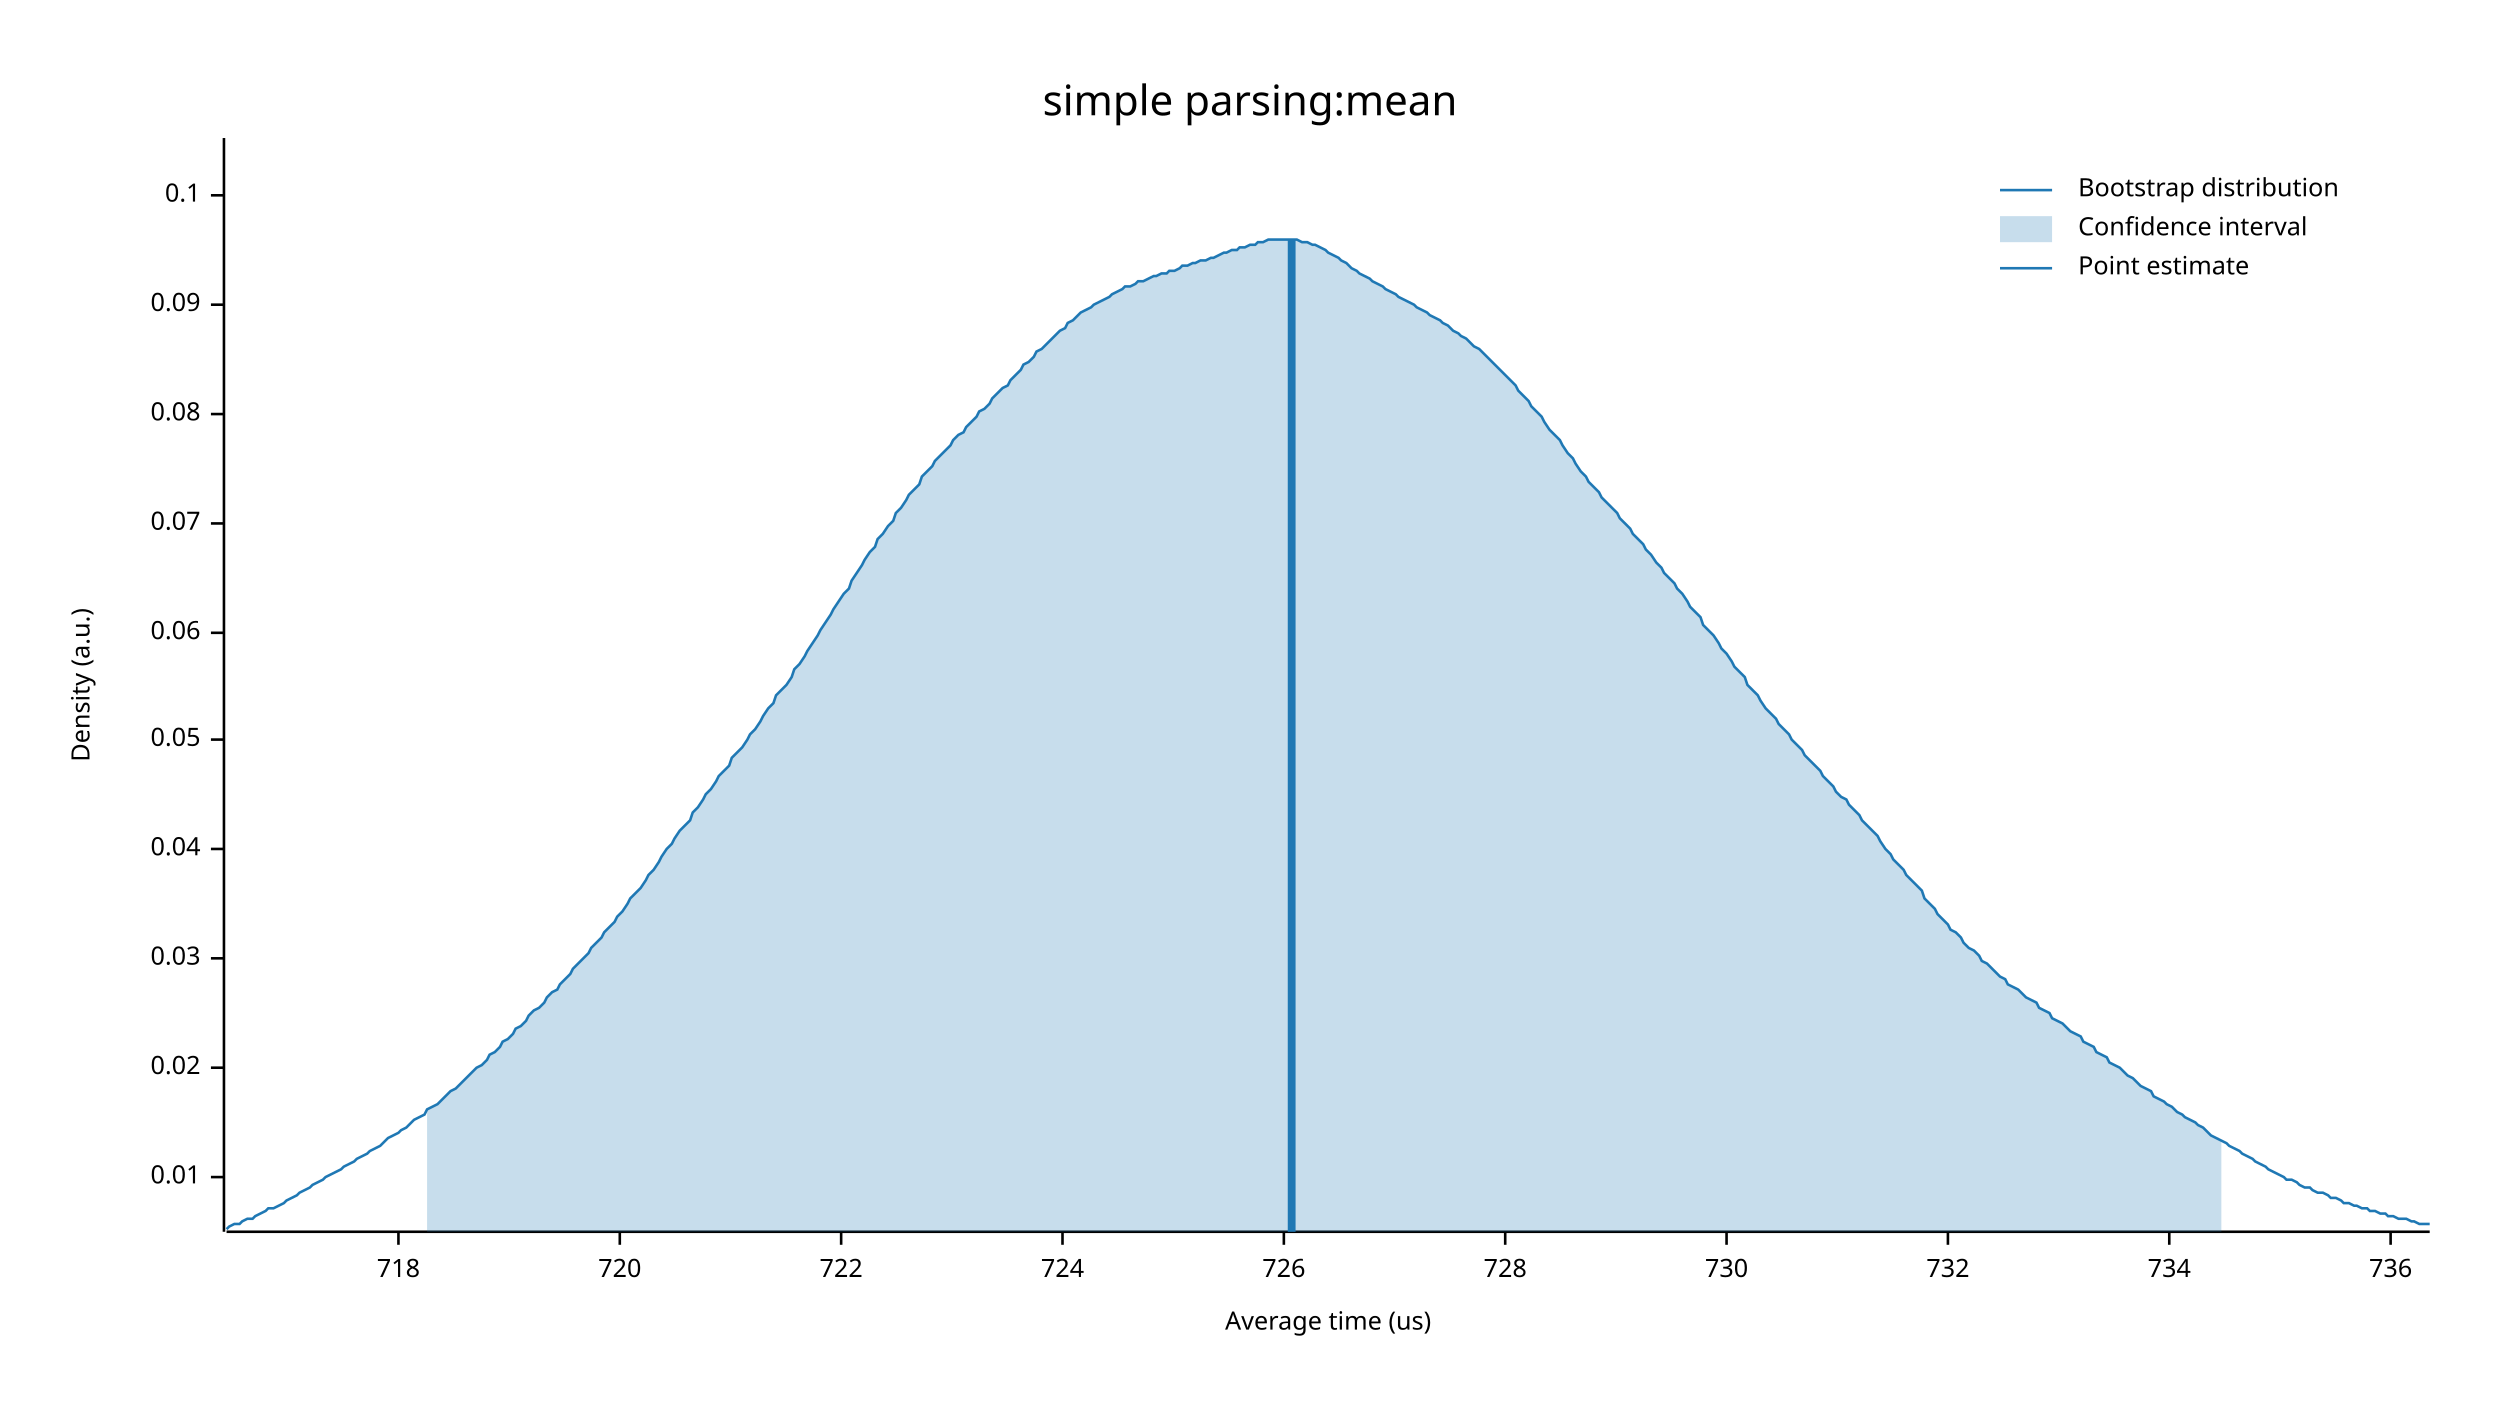
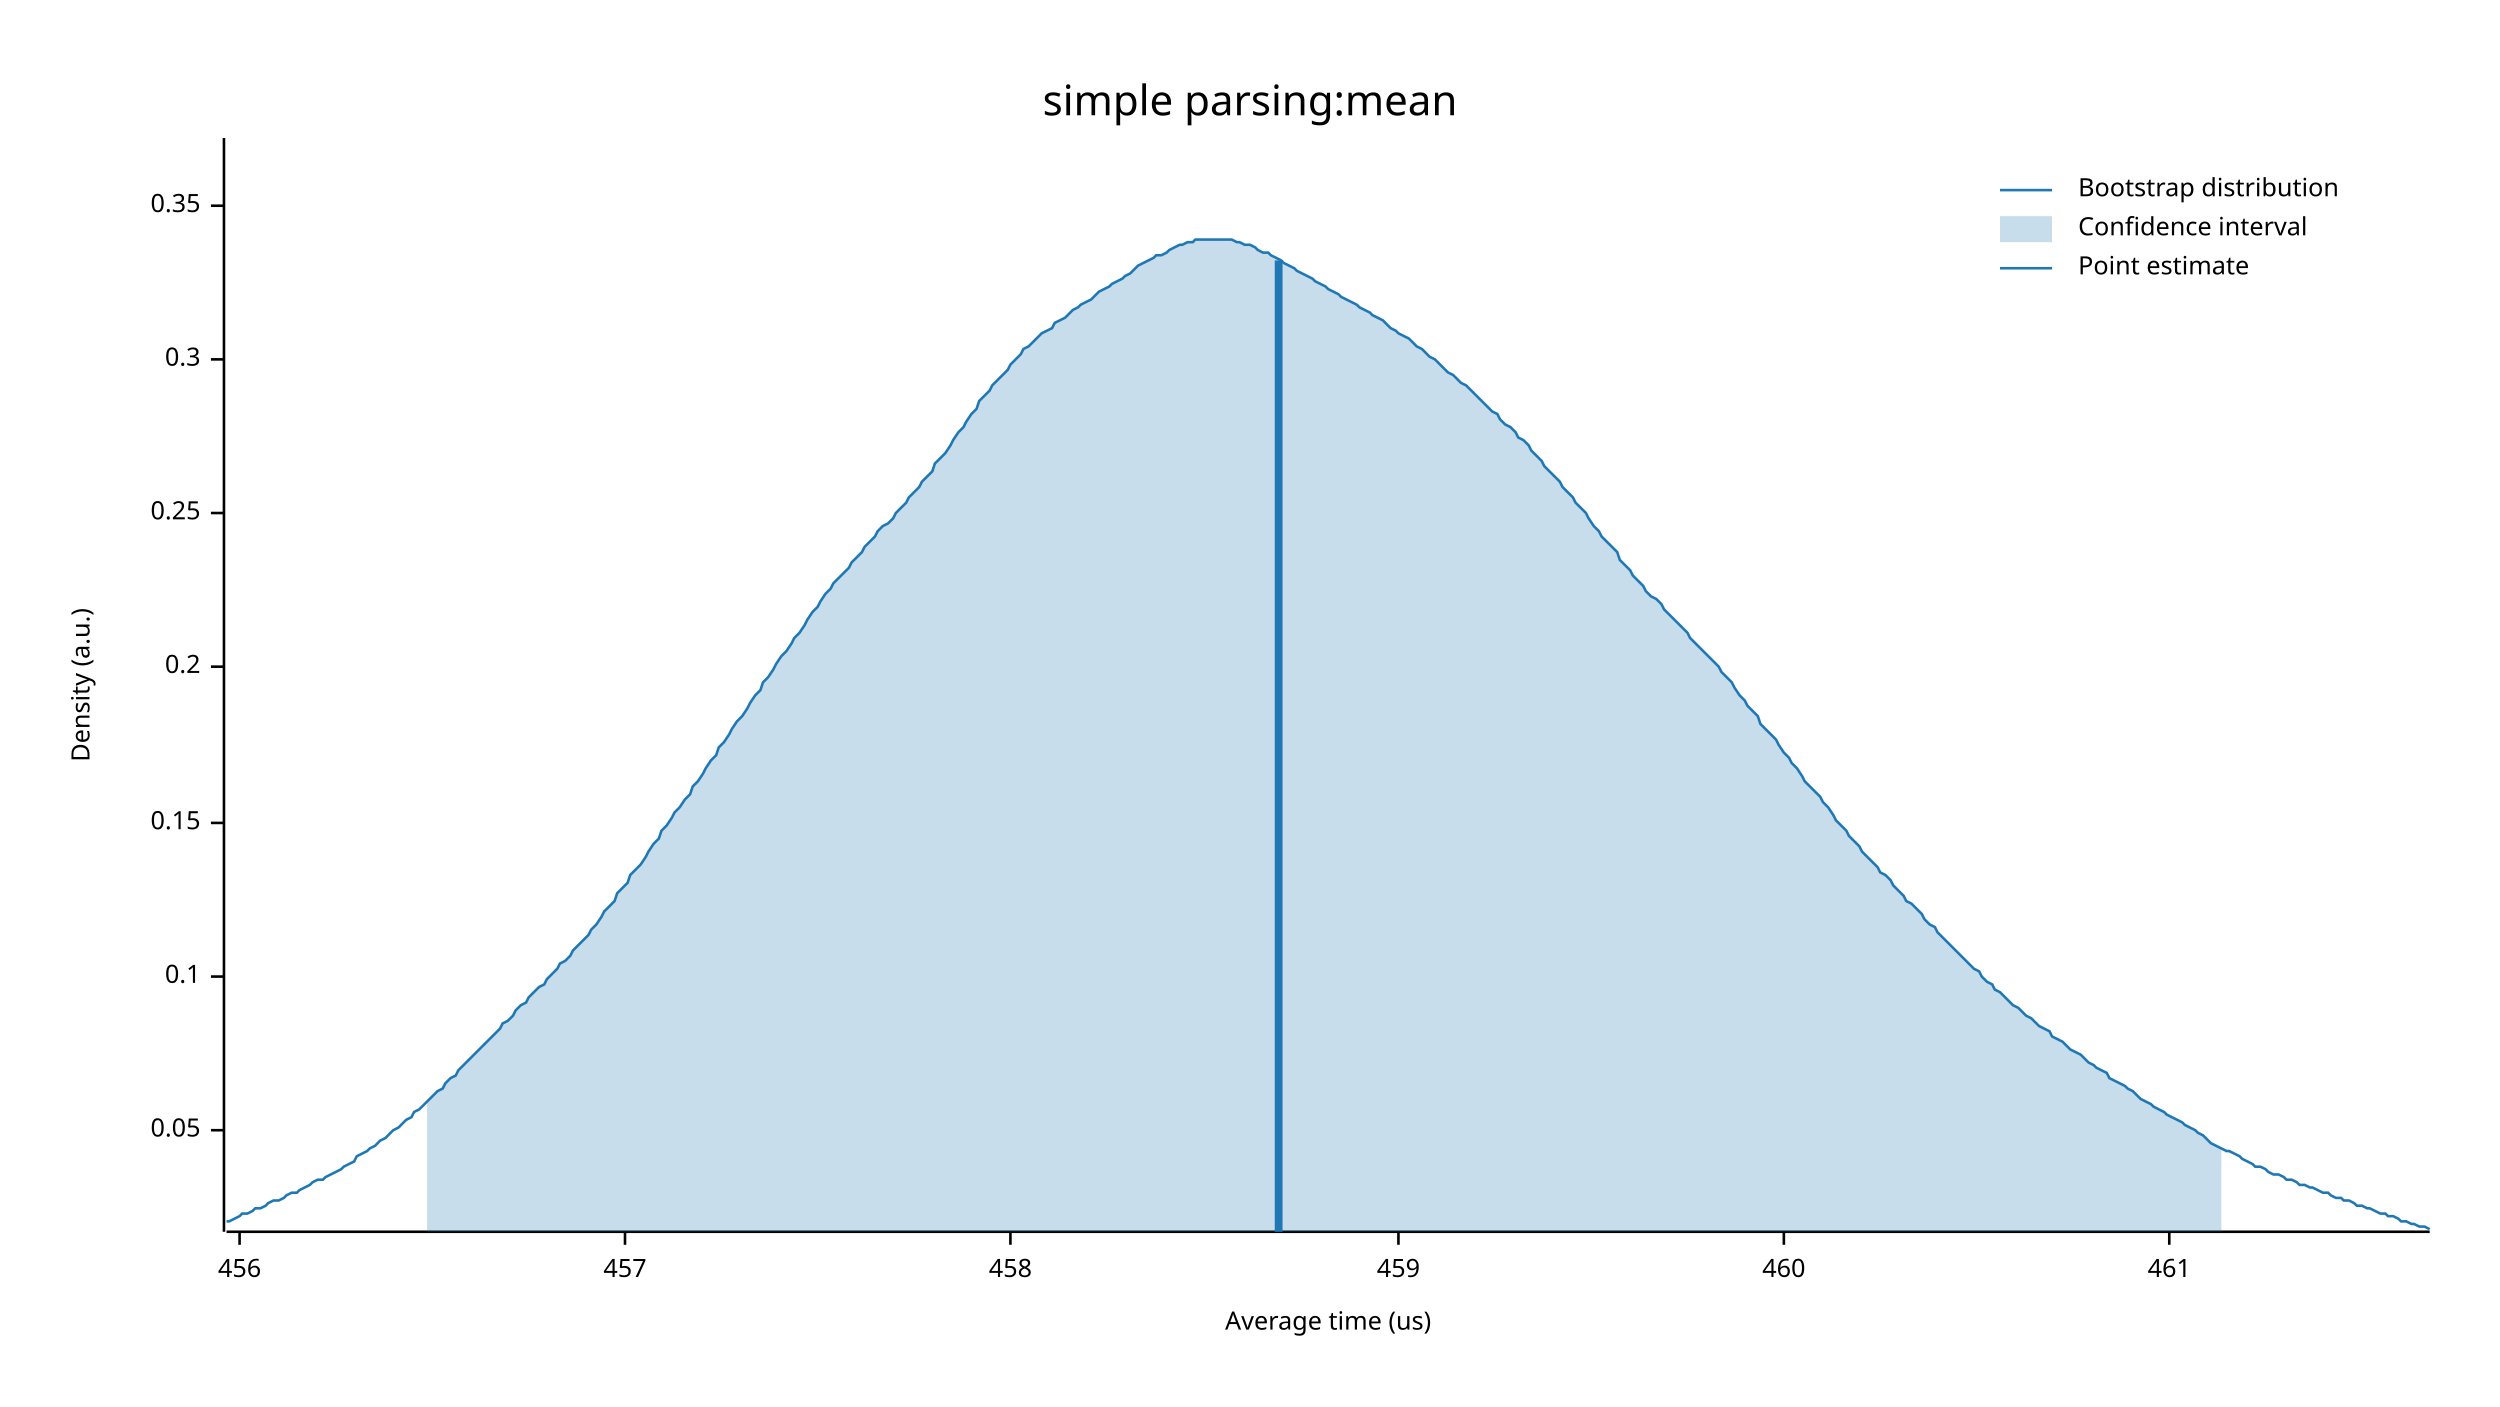
<svg xmlns="http://www.w3.org/2000/svg" width="960" height="540">
  <text x="480" y="32" dy="0.76em" text-anchor="middle" font-family="sans-serif" font-size="16.129" opacity="1" fill="#000000">
simple parsing:mean
</text>
  <text x="27" y="263" dy="0.76em" text-anchor="middle" font-family="sans-serif" font-size="9.677" opacity="1" fill="#000000" transform="rotate(270, 27, 263)">
Density (a.u.)
</text>
  <text x="510" y="513" dy="-0.5ex" text-anchor="middle" font-family="sans-serif" font-size="9.677" opacity="1" fill="#000000">
Average time (us)
</text>
  <polyline fill="none" opacity="1" stroke="#000000" stroke-width="1" points="86,53 86,473 " />
-   <text x="77" y="452" dy="0.5ex" text-anchor="end" font-family="sans-serif" font-size="9.677" opacity="1" fill="#000000">
- 0.01
- </text>
-   <polyline fill="none" opacity="1" stroke="#000000" stroke-width="1" points="81,452 86,452 " />
-   <text x="77" y="410" dy="0.5ex" text-anchor="end" font-family="sans-serif" font-size="9.677" opacity="1" fill="#000000">
- 0.02
- </text>
-   <polyline fill="none" opacity="1" stroke="#000000" stroke-width="1" points="81,410 86,410 " />
-   <text x="77" y="368" dy="0.5ex" text-anchor="end" font-family="sans-serif" font-size="9.677" opacity="1" fill="#000000">
- 0.03
- </text>
-   <polyline fill="none" opacity="1" stroke="#000000" stroke-width="1" points="81,368 86,368 " />
-   <text x="77" y="326" dy="0.5ex" text-anchor="end" font-family="sans-serif" font-size="9.677" opacity="1" fill="#000000">
- 0.04
- </text>
-   <polyline fill="none" opacity="1" stroke="#000000" stroke-width="1" points="81,326 86,326 " />
-   <text x="77" y="284" dy="0.5ex" text-anchor="end" font-family="sans-serif" font-size="9.677" opacity="1" fill="#000000">
+   <text x="77" y="434" dy="0.5ex" text-anchor="end" font-family="sans-serif" font-size="9.677" opacity="1" fill="#000000">
0.05
</text>
-   <polyline fill="none" opacity="1" stroke="#000000" stroke-width="1" points="81,284 86,284 " />
-   <text x="77" y="243" dy="0.5ex" text-anchor="end" font-family="sans-serif" font-size="9.677" opacity="1" fill="#000000">
- 0.06
- </text>
-   <polyline fill="none" opacity="1" stroke="#000000" stroke-width="1" points="81,243 86,243 " />
-   <text x="77" y="201" dy="0.5ex" text-anchor="end" font-family="sans-serif" font-size="9.677" opacity="1" fill="#000000">
- 0.07
- </text>
-   <polyline fill="none" opacity="1" stroke="#000000" stroke-width="1" points="81,201 86,201 " />
-   <text x="77" y="159" dy="0.5ex" text-anchor="end" font-family="sans-serif" font-size="9.677" opacity="1" fill="#000000">
- 0.08
- </text>
-   <polyline fill="none" opacity="1" stroke="#000000" stroke-width="1" points="81,159 86,159 " />
-   <text x="77" y="117" dy="0.5ex" text-anchor="end" font-family="sans-serif" font-size="9.677" opacity="1" fill="#000000">
- 0.09
- </text>
-   <polyline fill="none" opacity="1" stroke="#000000" stroke-width="1" points="81,117 86,117 " />
-   <text x="77" y="75" dy="0.5ex" text-anchor="end" font-family="sans-serif" font-size="9.677" opacity="1" fill="#000000">
+   <polyline fill="none" opacity="1" stroke="#000000" stroke-width="1" points="81,434 86,434 " />
+   <text x="77" y="375" dy="0.5ex" text-anchor="end" font-family="sans-serif" font-size="9.677" opacity="1" fill="#000000">
0.1
</text>
-   <polyline fill="none" opacity="1" stroke="#000000" stroke-width="1" points="81,75 86,75 " />
+   <polyline fill="none" opacity="1" stroke="#000000" stroke-width="1" points="81,375 86,375 " />
+   <text x="77" y="316" dy="0.5ex" text-anchor="end" font-family="sans-serif" font-size="9.677" opacity="1" fill="#000000">
+ 0.15
+ </text>
+   <polyline fill="none" opacity="1" stroke="#000000" stroke-width="1" points="81,316 86,316 " />
+   <text x="77" y="256" dy="0.5ex" text-anchor="end" font-family="sans-serif" font-size="9.677" opacity="1" fill="#000000">
+ 0.2
+ </text>
+   <polyline fill="none" opacity="1" stroke="#000000" stroke-width="1" points="81,256 86,256 " />
+   <text x="77" y="197" dy="0.5ex" text-anchor="end" font-family="sans-serif" font-size="9.677" opacity="1" fill="#000000">
+ 0.25
+ </text>
+   <polyline fill="none" opacity="1" stroke="#000000" stroke-width="1" points="81,197 86,197 " />
+   <text x="77" y="138" dy="0.5ex" text-anchor="end" font-family="sans-serif" font-size="9.677" opacity="1" fill="#000000">
+ 0.3
+ </text>
+   <polyline fill="none" opacity="1" stroke="#000000" stroke-width="1" points="81,138 86,138 " />
+   <text x="77" y="79" dy="0.5ex" text-anchor="end" font-family="sans-serif" font-size="9.677" opacity="1" fill="#000000">
+ 0.35
+ </text>
+   <polyline fill="none" opacity="1" stroke="#000000" stroke-width="1" points="81,79 86,79 " />
  <polyline fill="none" opacity="1" stroke="#000000" stroke-width="1" points="87,473 933,473 " />
-   <text x="153" y="483" dy="0.76em" text-anchor="middle" font-family="sans-serif" font-size="9.677" opacity="1" fill="#000000">
- 718
+   <text x="92" y="483" dy="0.76em" text-anchor="middle" font-family="sans-serif" font-size="9.677" opacity="1" fill="#000000">
+ 456
</text>
-   <polyline fill="none" opacity="1" stroke="#000000" stroke-width="1" points="153,473 153,478 " />
-   <text x="238" y="483" dy="0.76em" text-anchor="middle" font-family="sans-serif" font-size="9.677" opacity="1" fill="#000000">
- 720
+   <polyline fill="none" opacity="1" stroke="#000000" stroke-width="1" points="92,473 92,478 " />
+   <text x="240" y="483" dy="0.76em" text-anchor="middle" font-family="sans-serif" font-size="9.677" opacity="1" fill="#000000">
+ 457
</text>
-   <polyline fill="none" opacity="1" stroke="#000000" stroke-width="1" points="238,473 238,478 " />
-   <text x="323" y="483" dy="0.76em" text-anchor="middle" font-family="sans-serif" font-size="9.677" opacity="1" fill="#000000">
- 722
+   <polyline fill="none" opacity="1" stroke="#000000" stroke-width="1" points="240,473 240,478 " />
+   <text x="388" y="483" dy="0.76em" text-anchor="middle" font-family="sans-serif" font-size="9.677" opacity="1" fill="#000000">
+ 458
</text>
-   <polyline fill="none" opacity="1" stroke="#000000" stroke-width="1" points="323,473 323,478 " />
-   <text x="408" y="483" dy="0.76em" text-anchor="middle" font-family="sans-serif" font-size="9.677" opacity="1" fill="#000000">
- 724
+   <polyline fill="none" opacity="1" stroke="#000000" stroke-width="1" points="388,473 388,478 " />
+   <text x="537" y="483" dy="0.76em" text-anchor="middle" font-family="sans-serif" font-size="9.677" opacity="1" fill="#000000">
+ 459
</text>
-   <polyline fill="none" opacity="1" stroke="#000000" stroke-width="1" points="408,473 408,478 " />
-   <text x="493" y="483" dy="0.76em" text-anchor="middle" font-family="sans-serif" font-size="9.677" opacity="1" fill="#000000">
- 726
+   <polyline fill="none" opacity="1" stroke="#000000" stroke-width="1" points="537,473 537,478 " />
+   <text x="685" y="483" dy="0.76em" text-anchor="middle" font-family="sans-serif" font-size="9.677" opacity="1" fill="#000000">
+ 460
</text>
-   <polyline fill="none" opacity="1" stroke="#000000" stroke-width="1" points="493,473 493,478 " />
-   <text x="578" y="483" dy="0.76em" text-anchor="middle" font-family="sans-serif" font-size="9.677" opacity="1" fill="#000000">
- 728
- </text>
-   <polyline fill="none" opacity="1" stroke="#000000" stroke-width="1" points="578,473 578,478 " />
-   <text x="663" y="483" dy="0.76em" text-anchor="middle" font-family="sans-serif" font-size="9.677" opacity="1" fill="#000000">
- 730
- </text>
-   <polyline fill="none" opacity="1" stroke="#000000" stroke-width="1" points="663,473 663,478 " />
-   <text x="748" y="483" dy="0.76em" text-anchor="middle" font-family="sans-serif" font-size="9.677" opacity="1" fill="#000000">
- 732
- </text>
-   <polyline fill="none" opacity="1" stroke="#000000" stroke-width="1" points="748,473 748,478 " />
+   <polyline fill="none" opacity="1" stroke="#000000" stroke-width="1" points="685,473 685,478 " />
  <text x="833" y="483" dy="0.76em" text-anchor="middle" font-family="sans-serif" font-size="9.677" opacity="1" fill="#000000">
- 734
+ 461
</text>
  <polyline fill="none" opacity="1" stroke="#000000" stroke-width="1" points="833,473 833,478 " />
-   <text x="918" y="483" dy="0.76em" text-anchor="middle" font-family="sans-serif" font-size="9.677" opacity="1" fill="#000000">
- 736
- </text>
-   <polyline fill="none" opacity="1" stroke="#000000" stroke-width="1" points="918,473 918,478 " />
-   <polyline fill="none" opacity="1" stroke="#1F78B4" stroke-width="1" points="87,472 88,471 90,470 92,470 93,469 95,468 97,468 98,467 100,466 102,465 103,464 105,464 107,463 109,462 110,461 112,460 114,459 115,458 117,457 119,456 120,455 122,454 124,453 125,452 127,451 129,450 131,449 132,448 134,447 136,446 137,445 139,444 141,443 142,442 144,441 146,440 148,438 149,437 151,436 153,435 154,434 156,433 158,431 159,430 161,429 163,428 164,426 166,425 168,424 170,422 171,421 173,419 175,418 176,417 178,415 180,413 181,412 183,410 185,409 187,407 188,405 190,404 192,402 193,400 195,399 197,397 198,395 200,394 202,392 203,390 205,388 207,387 209,385 210,383 212,381 214,380 215,378 217,376 219,374 220,372 222,370 224,368 226,366 227,364 229,362 231,360 232,358 234,356 236,354 237,352 239,350 241,347 242,345 244,343 246,341 248,338 249,336 251,334 253,331 254,329 256,326 258,324 259,322 261,319 263,317 265,315 266,312 268,310 270,307 271,305 273,303 275,300 276,298 278,296 280,294 281,291 283,289 285,287 287,284 288,282 290,280 292,277 293,275 295,272 297,270 298,267 300,265 302,263 304,260 305,257 307,255 309,252 310,250 312,247 314,244 315,242 317,239 319,236 320,234 322,231 324,228 326,226 327,223 329,220 331,217 332,215 334,212 336,210 337,207 339,205 341,202 343,200 344,197 346,195 348,192 349,190 351,188 353,186 354,183 356,181 358,179 359,177 361,175 363,173 365,171 366,169 368,167 370,166 371,164 373,162 375,160 376,158 378,157 380,155 381,153 383,151 385,149 387,148 388,146 390,144 392,142 393,140 395,139 397,137 398,135 400,134 402,132 404,130 405,129 407,127 409,126 410,124 412,123 414,121 415,120 417,119 419,118 420,117 422,116 424,115 426,114 427,113 429,112 431,111 432,110 434,110 436,109 437,108 439,108 441,107 443,106 444,106 446,105 448,105 449,104 451,104 453,103 454,102 456,102 458,101 459,101 461,100 463,100 465,99 466,99 468,98 470,97 471,97 473,96 475,96 476,95 478,95 480,94 482,94 483,93 485,93 487,92 488,92 490,92 492,92 493,92 495,92 497,92 498,92 500,93 502,93 504,94 505,94 507,95 509,96 510,97 512,98 514,99 515,100 517,101 519,103 521,104 522,105 524,106 526,107 527,108 529,109 531,110 532,111 534,112 536,113 537,114 539,115 541,116 543,117 544,118 546,119 548,120 549,121 551,122 553,123 554,124 556,125 558,127 560,128 561,129 563,130 565,132 566,133 568,134 570,136 571,137 573,139 575,141 576,142 578,144 580,146 582,148 583,150 585,152 587,154 588,156 590,158 592,160 593,162 595,165 597,167 599,169 600,171 602,174 604,176 605,178 607,181 609,183 610,185 612,187 614,189 615,191 617,193 619,195 621,197 622,199 624,201 626,203 627,205 629,207 631,209 632,211 634,213 636,216 638,218 639,220 641,222 643,224 644,226 646,228 648,231 649,233 651,235 653,237 654,240 656,242 658,244 660,247 661,249 663,251 665,254 666,256 668,258 670,260 671,263 673,265 675,267 676,269 678,272 680,274 682,276 683,278 685,280 687,282 688,284 690,286 692,288 693,290 695,292 697,294 699,296 700,298 702,300 704,302 705,304 707,306 709,307 710,309 712,311 714,313 715,315 717,317 719,319 721,321 722,323 724,326 726,328 727,330 729,332 731,334 732,336 734,338 736,340 738,342 739,345 741,347 743,349 744,351 746,353 748,355 749,357 751,358 753,360 754,362 756,364 758,365 760,367 761,369 763,370 765,372 766,373 768,375 770,376 771,378 773,379 775,380 777,382 778,383 780,384 782,385 783,387 785,388 787,389 788,391 790,392 792,393 793,394 795,396 797,397 799,398 800,400 802,401 804,402 805,404 807,405 809,406 810,408 812,409 814,410 816,412 817,413 819,414 821,416 822,417 824,418 826,419 827,421 829,422 831,423 832,424 834,425 836,427 838,428 839,429 841,430 843,431 844,432 846,433 848,435 849,436 851,437 853,438 855,439 856,440 858,441 860,442 861,443 863,444 865,445 866,446 868,447 870,448 871,449 873,450 875,451 877,452 878,453 880,453 882,454 883,455 885,456 887,456 888,457 890,458 892,458 894,459 895,460 897,460 899,461 900,462 902,462 904,463 905,463 907,464 909,464 910,465 912,465 914,466 916,466 917,467 919,467 921,468 922,468 924,468 926,469 927,469 929,470 931,470 933,470 " />
-   <polygon opacity="0.25" fill="#1F78B4" points="164,426 166,425 168,424 170,422 171,421 173,419 175,418 176,417 178,415 180,413 181,412 183,410 185,409 187,407 188,405 190,404 192,402 193,400 195,399 197,397 198,395 200,394 202,392 203,390 205,388 207,387 209,385 210,383 212,381 214,380 215,378 217,376 219,374 220,372 222,370 224,368 226,366 227,364 229,362 231,360 232,358 234,356 236,354 237,352 239,350 241,347 242,345 244,343 246,341 248,338 249,336 251,334 253,331 254,329 256,326 258,324 259,322 261,319 263,317 265,315 266,312 268,310 270,307 271,305 273,303 275,300 276,298 278,296 280,294 281,291 283,289 285,287 287,284 288,282 290,280 292,277 293,275 295,272 297,270 298,267 300,265 302,263 304,260 305,257 307,255 309,252 310,250 312,247 314,244 315,242 317,239 319,236 320,234 322,231 324,228 326,226 327,223 329,220 331,217 332,215 334,212 336,210 337,207 339,205 341,202 343,200 344,197 346,195 348,192 349,190 351,188 353,186 354,183 356,181 358,179 359,177 361,175 363,173 365,171 366,169 368,167 370,166 371,164 373,162 375,160 376,158 378,157 380,155 381,153 383,151 385,149 387,148 388,146 390,144 392,142 393,140 395,139 397,137 398,135 400,134 402,132 404,130 405,129 407,127 409,126 410,124 412,123 414,121 415,120 417,119 419,118 420,117 422,116 424,115 426,114 427,113 429,112 431,111 432,110 434,110 436,109 437,108 439,108 441,107 443,106 444,106 446,105 448,105 449,104 451,104 453,103 454,102 456,102 458,101 459,101 461,100 463,100 465,99 466,99 468,98 470,97 471,97 473,96 475,96 476,95 478,95 480,94 482,94 483,93 485,93 487,92 488,92 490,92 492,92 493,92 495,92 497,92 498,92 500,93 502,93 504,94 505,94 507,95 509,96 510,97 512,98 514,99 515,100 517,101 519,103 521,104 522,105 524,106 526,107 527,108 529,109 531,110 532,111 534,112 536,113 537,114 539,115 541,116 543,117 544,118 546,119 548,120 549,121 551,122 553,123 554,124 556,125 558,127 560,128 561,129 563,130 565,132 566,133 568,134 570,136 571,137 573,139 575,141 576,142 578,144 580,146 582,148 583,150 585,152 587,154 588,156 590,158 592,160 593,162 595,165 597,167 599,169 600,171 602,174 604,176 605,178 607,181 609,183 610,185 612,187 614,189 615,191 617,193 619,195 621,197 622,199 624,201 626,203 627,205 629,207 631,209 632,211 634,213 636,216 638,218 639,220 641,222 643,224 644,226 646,228 648,231 649,233 651,235 653,237 654,240 656,242 658,244 660,247 661,249 663,251 665,254 666,256 668,258 670,260 671,263 673,265 675,267 676,269 678,272 680,274 682,276 683,278 685,280 687,282 688,284 690,286 692,288 693,290 695,292 697,294 699,296 700,298 702,300 704,302 705,304 707,306 709,307 710,309 712,311 714,313 715,315 717,317 719,319 721,321 722,323 724,326 726,328 727,330 729,332 731,334 732,336 734,338 736,340 738,342 739,345 741,347 743,349 744,351 746,353 748,355 749,357 751,358 753,360 754,362 756,364 758,365 760,367 761,369 763,370 765,372 766,373 768,375 770,376 771,378 773,379 775,380 777,382 778,383 780,384 782,385 783,387 785,388 787,389 788,391 790,392 792,393 793,394 795,396 797,397 799,398 800,400 802,401 804,402 805,404 807,405 809,406 810,408 812,409 814,410 816,412 817,413 819,414 821,416 822,417 824,418 826,419 827,421 829,422 831,423 832,424 834,425 836,427 838,428 839,429 841,430 843,431 844,432 846,433 848,435 849,436 851,437 853,438 853,473 164,473 " />
-   <polyline fill="none" opacity="1" stroke="#1F78B4" stroke-width="3" points="496,473 496,92 " />
+   <polyline fill="none" opacity="1" stroke="#1F78B4" stroke-width="1" points="87,469 88,469 90,468 92,467 93,466 95,466 97,465 98,464 100,464 102,463 103,462 105,461 107,461 109,460 110,459 112,458 114,458 115,457 117,456 119,455 120,454 122,453 124,453 125,452 127,451 129,450 131,449 132,448 134,447 136,446 137,444 139,443 141,442 142,441 144,440 146,438 148,437 149,436 151,434 153,433 154,432 156,430 158,429 159,427 161,426 163,424 164,423 166,421 168,419 170,418 171,416 173,414 175,413 176,411 178,409 180,407 181,406 183,404 185,402 187,400 188,399 190,397 192,395 193,393 195,392 197,390 198,388 200,386 202,385 203,383 205,381 207,379 209,378 210,376 212,374 214,372 215,370 217,369 219,367 220,365 222,363 224,361 226,359 227,357 229,355 231,352 232,350 234,348 236,346 237,343 239,341 241,339 242,336 244,334 246,332 248,329 249,327 251,324 253,322 254,319 256,317 258,314 259,312 261,310 263,307 265,305 266,302 268,300 270,297 271,295 273,292 275,290 276,287 278,285 280,282 281,280 283,277 285,275 287,272 288,270 290,267 292,265 293,262 295,260 297,257 298,255 300,252 302,250 304,247 305,245 307,243 309,240 310,238 312,235 314,233 315,231 317,228 319,226 320,224 322,222 324,220 326,218 327,216 329,214 331,212 332,210 334,208 336,206 337,204 339,202 341,201 343,199 344,197 346,195 348,193 349,191 351,189 353,187 354,185 356,183 358,181 359,178 361,176 363,174 365,171 366,169 368,166 370,164 371,162 373,159 375,157 376,154 378,152 380,150 381,148 383,146 385,144 387,142 388,140 390,138 392,136 393,134 395,133 397,131 398,130 400,128 402,127 404,126 405,124 407,123 409,122 410,121 412,119 414,118 415,117 417,116 419,115 420,114 422,112 424,111 426,110 427,109 429,108 431,107 432,106 434,105 436,103 437,102 439,101 441,100 443,99 444,98 446,98 448,97 449,96 451,95 453,94 454,94 456,93 458,93 459,92 461,92 463,92 465,92 466,92 468,92 470,92 471,92 473,92 475,93 476,93 478,94 480,94 482,95 483,96 485,97 487,97 488,98 490,99 492,100 493,101 495,102 497,103 498,104 500,105 502,106 504,107 505,108 507,109 509,110 510,111 512,112 514,113 515,114 517,115 519,116 521,117 522,118 524,119 526,120 527,121 529,122 531,123 532,124 534,126 536,127 537,128 539,129 541,130 543,132 544,133 546,134 548,136 549,137 551,138 553,140 554,141 556,143 558,144 560,146 561,147 563,148 565,150 566,151 568,153 570,155 571,156 573,158 575,159 576,161 578,163 580,164 582,166 583,168 585,169 587,171 588,173 590,175 592,177 593,179 595,181 597,183 599,185 600,187 602,189 604,191 605,193 607,195 609,197 610,199 612,202 614,204 615,206 617,208 619,210 621,212 622,215 624,217 626,219 627,221 629,223 631,225 632,227 634,229 636,230 638,232 639,234 641,236 643,238 644,239 646,241 648,243 649,245 651,247 653,249 654,250 656,252 658,254 660,256 661,258 663,260 665,262 666,264 668,267 670,269 671,271 673,273 675,275 676,278 678,280 680,282 682,284 683,286 685,289 687,291 688,293 690,295 692,298 693,300 695,302 697,304 699,306 700,308 702,310 704,313 705,315 707,317 709,319 710,321 712,323 714,325 715,327 717,329 719,331 721,333 722,335 724,336 726,338 727,340 729,342 731,344 732,346 734,347 736,349 738,351 739,353 741,355 743,356 744,358 746,360 748,362 749,363 751,365 753,367 754,368 756,370 758,372 760,373 761,375 763,377 765,378 766,380 768,381 770,383 771,384 773,386 775,387 777,389 778,390 780,391 782,393 783,394 785,395 787,396 788,398 790,399 792,400 793,401 795,403 797,404 799,405 800,406 802,408 804,409 805,410 807,411 809,412 810,414 812,415 814,416 816,417 817,418 819,419 821,421 822,422 824,423 826,424 827,425 829,426 831,427 832,428 834,429 836,430 838,431 839,432 841,433 843,434 844,435 846,436 848,438 849,439 851,440 853,441 855,442 856,442 858,443 860,444 861,445 863,446 865,447 866,448 868,448 870,449 871,450 873,451 875,451 877,452 878,453 880,453 882,454 883,455 885,455 887,456 888,456 890,457 892,458 894,458 895,459 897,460 899,460 900,461 902,461 904,462 905,463 907,463 909,464 910,464 912,465 914,466 916,466 917,467 919,467 921,468 922,469 924,469 926,470 927,470 929,471 931,471 933,472 " />
+   <polygon opacity="0.25" fill="#1F78B4" points="164,423 166,421 168,419 170,418 171,416 173,414 175,413 176,411 178,409 180,407 181,406 183,404 185,402 187,400 188,399 190,397 192,395 193,393 195,392 197,390 198,388 200,386 202,385 203,383 205,381 207,379 209,378 210,376 212,374 214,372 215,370 217,369 219,367 220,365 222,363 224,361 226,359 227,357 229,355 231,352 232,350 234,348 236,346 237,343 239,341 241,339 242,336 244,334 246,332 248,329 249,327 251,324 253,322 254,319 256,317 258,314 259,312 261,310 263,307 265,305 266,302 268,300 270,297 271,295 273,292 275,290 276,287 278,285 280,282 281,280 283,277 285,275 287,272 288,270 290,267 292,265 293,262 295,260 297,257 298,255 300,252 302,250 304,247 305,245 307,243 309,240 310,238 312,235 314,233 315,231 317,228 319,226 320,224 322,222 324,220 326,218 327,216 329,214 331,212 332,210 334,208 336,206 337,204 339,202 341,201 343,199 344,197 346,195 348,193 349,191 351,189 353,187 354,185 356,183 358,181 359,178 361,176 363,174 365,171 366,169 368,166 370,164 371,162 373,159 375,157 376,154 378,152 380,150 381,148 383,146 385,144 387,142 388,140 390,138 392,136 393,134 395,133 397,131 398,130 400,128 402,127 404,126 405,124 407,123 409,122 410,121 412,119 414,118 415,117 417,116 419,115 420,114 422,112 424,111 426,110 427,109 429,108 431,107 432,106 434,105 436,103 437,102 439,101 441,100 443,99 444,98 446,98 448,97 449,96 451,95 453,94 454,94 456,93 458,93 459,92 461,92 463,92 465,92 466,92 468,92 470,92 471,92 473,92 475,93 476,93 478,94 480,94 482,95 483,96 485,97 487,97 488,98 490,99 492,100 493,101 495,102 497,103 498,104 500,105 502,106 504,107 505,108 507,109 509,110 510,111 512,112 514,113 515,114 517,115 519,116 521,117 522,118 524,119 526,120 527,121 529,122 531,123 532,124 534,126 536,127 537,128 539,129 541,130 543,132 544,133 546,134 548,136 549,137 551,138 553,140 554,141 556,143 558,144 560,146 561,147 563,148 565,150 566,151 568,153 570,155 571,156 573,158 575,159 576,161 578,163 580,164 582,166 583,168 585,169 587,171 588,173 590,175 592,177 593,179 595,181 597,183 599,185 600,187 602,189 604,191 605,193 607,195 609,197 610,199 612,202 614,204 615,206 617,208 619,210 621,212 622,215 624,217 626,219 627,221 629,223 631,225 632,227 634,229 636,230 638,232 639,234 641,236 643,238 644,239 646,241 648,243 649,245 651,247 653,249 654,250 656,252 658,254 660,256 661,258 663,260 665,262 666,264 668,267 670,269 671,271 673,273 675,275 676,278 678,280 680,282 682,284 683,286 685,289 687,291 688,293 690,295 692,298 693,300 695,302 697,304 699,306 700,308 702,310 704,313 705,315 707,317 709,319 710,321 712,323 714,325 715,327 717,329 719,331 721,333 722,335 724,336 726,338 727,340 729,342 731,344 732,346 734,347 736,349 738,351 739,353 741,355 743,356 744,358 746,360 748,362 749,363 751,365 753,367 754,368 756,370 758,372 760,373 761,375 763,377 765,378 766,380 768,381 770,383 771,384 773,386 775,387 777,389 778,390 780,391 782,393 783,394 785,395 787,396 788,398 790,399 792,400 793,401 795,403 797,404 799,405 800,406 802,408 804,409 805,410 807,411 809,412 810,414 812,415 814,416 816,417 817,418 819,419 821,421 822,422 824,423 826,424 827,425 829,426 831,427 832,428 834,429 836,430 838,431 839,432 841,433 843,434 844,435 846,436 848,438 849,439 851,440 853,441 853,473 164,473 " />
+   <polyline fill="none" opacity="1" stroke="#1F78B4" stroke-width="3" points="491,473 491,100 " />
  <text x="798" y="68" dy="0.76em" text-anchor="start" font-family="sans-serif" font-size="9.677" opacity="1" fill="#000000">
Bootstrap distribution
</text>
  <text x="798" y="83" dy="0.76em" text-anchor="start" font-family="sans-serif" font-size="9.677" opacity="1" fill="#000000">
Confidence interval
</text>
  <text x="798" y="98" dy="0.76em" text-anchor="start" font-family="sans-serif" font-size="9.677" opacity="1" fill="#000000">
Point estimate
</text>
  <polyline fill="none" opacity="1" stroke="#1F78B4" stroke-width="1" points="768,73 788,73 " />
  <rect x="768" y="83" width="20" height="10" opacity="0.25" fill="#1F78B4" stroke="none" />
  <polyline fill="none" opacity="1" stroke="#1F78B4" stroke-width="1" points="768,103 788,103 " />
</svg>
